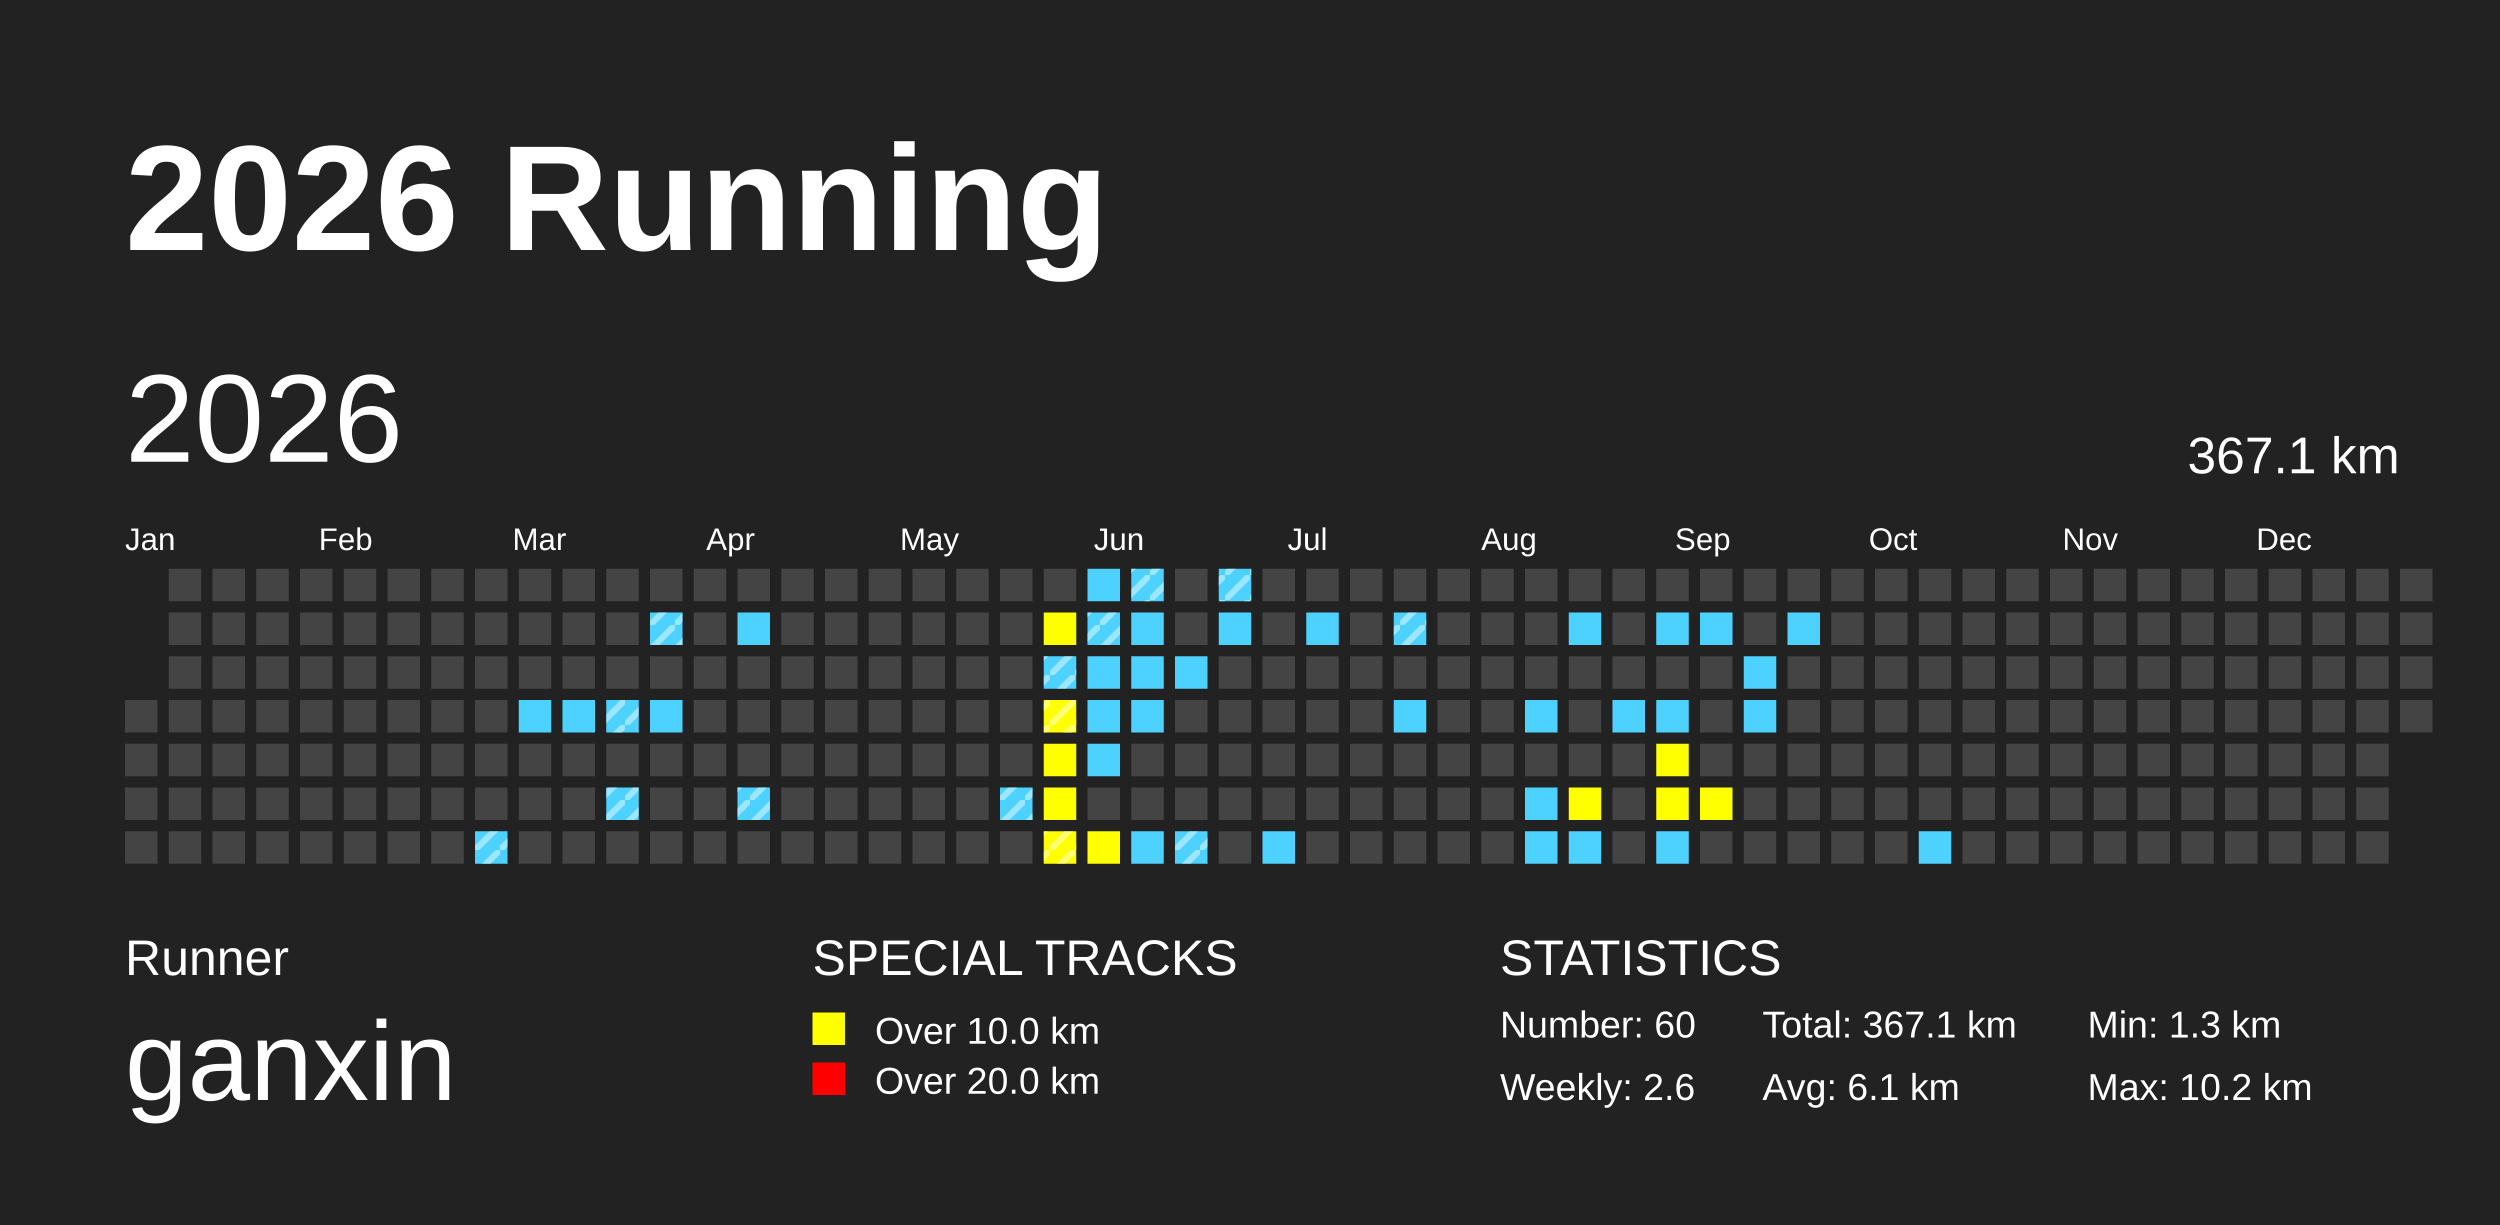
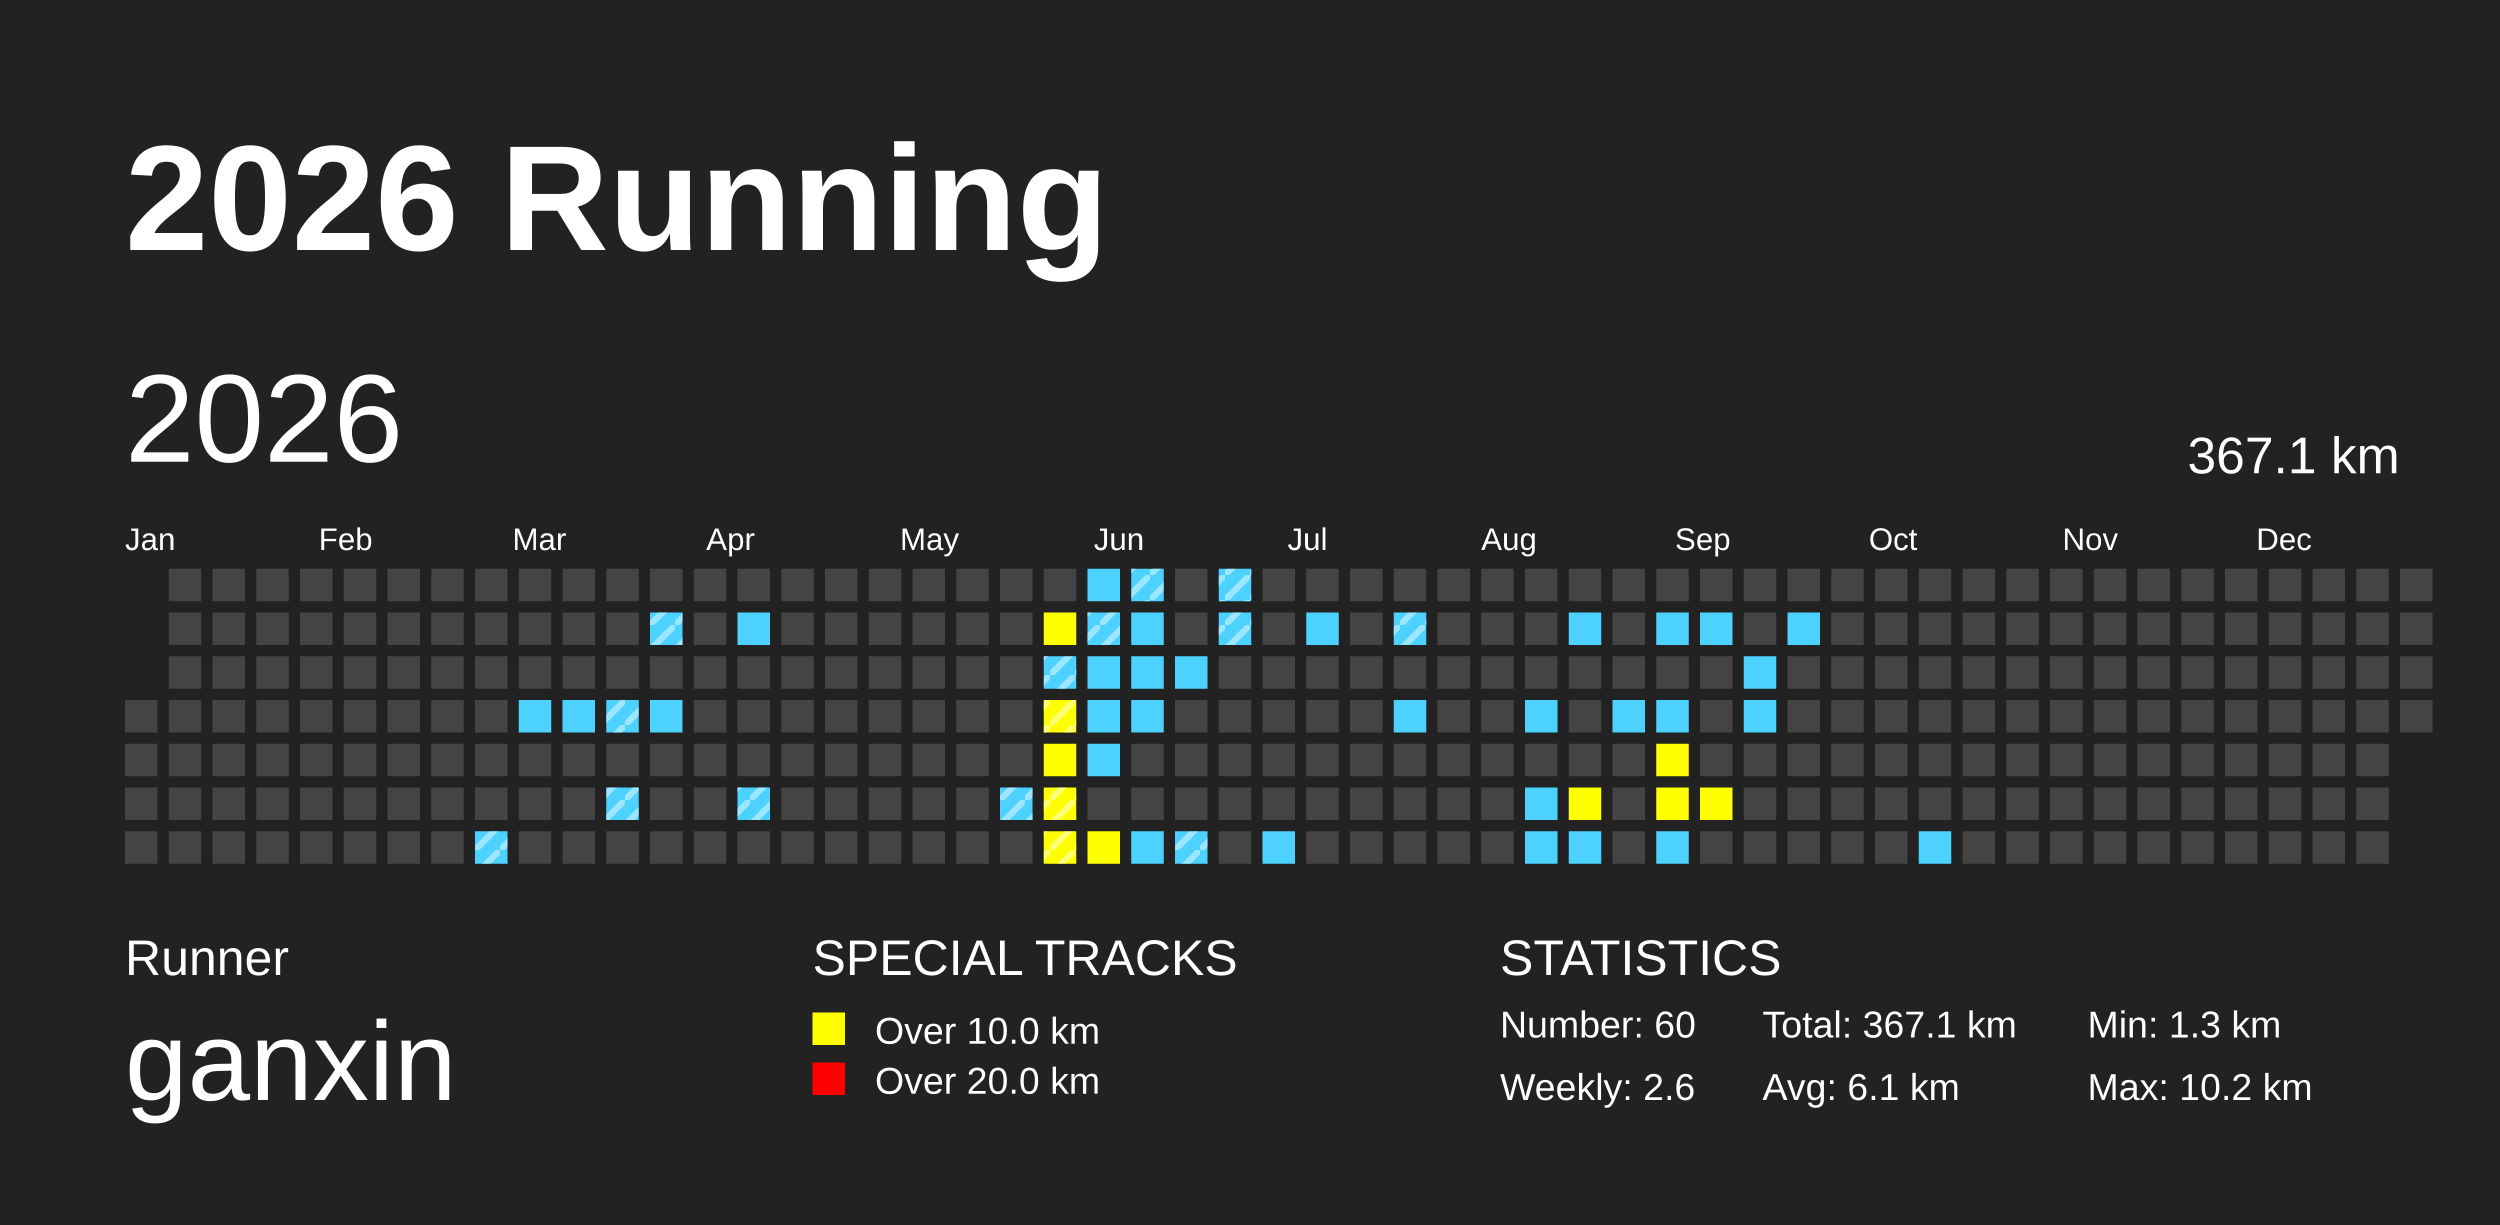
<svg xmlns="http://www.w3.org/2000/svg" baseProfile="full" height="98mm" version="1.1" viewBox="0,0,200,98" width="200mm">
  <defs>
    <pattern height="2" id="indoor-stripe" patternUnits="userSpaceOnUse" width="2">
      <line stroke="white" stroke-opacity="0.45" stroke-width="0.5" x1="0" x2="2" y1="2" y2="0" />
    </pattern>
  </defs>
  <rect fill="#222222" height="98" width="200" x="0" y="0" />
  <text fill="#FFFFFF" style="font-size:12px; font-family:Arial; font-weight:bold;" x="10" y="20">2026 Running</text>
  <text fill="#FFFFFF" style="font-size:4px; font-family:Arial" x="10" y="78">Runner</text>
  <text fill="#FFFFFF" style="font-size:9px; font-family:Arial" x="10" y="88">ganxin</text>
  <text fill="#FFFFFF" style="font-size:4px; font-family:Arial" x="65" y="78">SPECIAL TRACKS</text>
  <rect fill="yellow" height="2.6" width="2.6" x="65" y="81" />
  <text fill="#FFFFFF" style="font-size:3px; font-family:Arial" x="70" y="83.5">Over 10.0 km</text>
  <rect fill="red" height="2.6" width="2.6" x="65" y="85" />
  <text fill="#FFFFFF" style="font-size:3px; font-family:Arial" x="70" y="87.5">Over 20.0 km</text>
  <text fill="#FFFFFF" style="font-size:4px; font-family:Arial" x="120" y="78">STATISTICS</text>
  <text fill="#FFFFFF" style="font-size:3px; font-family:Arial" x="120" y="83">Number: 60</text>
  <text fill="#FFFFFF" style="font-size:3px; font-family:Arial" x="120" y="88">Weekly: 2.6</text>
  <text fill="#FFFFFF" style="font-size:3px; font-family:Arial" x="141" y="83">Total: 367.1 km</text>
  <text fill="#FFFFFF" style="font-size:3px; font-family:Arial" x="141" y="88">Avg: 6.1 km</text>
  <text fill="#FFFFFF" style="font-size:3px; font-family:Arial" x="167" y="83">Min: 1.3 km</text>
  <text fill="#FFFFFF" style="font-size:3px; font-family:Arial" x="167" y="88">Max: 10.2 km</text>
  <text dominant-baseline="hanging" fill="#FFFFFF" style="font-size:10.0px; font-family:Arial;" x="10" y="30">2026</text>
  <text dominant-baseline="hanging" fill="#FFFFFF" style="font-size:4.125px; font-family:Arial;" x="175" y="35">367.1 km</text>
  <text fill="#FFFFFF" style="font-size:2.5px; font-family:Arial" x="10.0" y="44">Jan</text>
  <text fill="#FFFFFF" style="font-size:2.5px; font-family:Arial" x="25.5" y="44">Feb</text>
  <text fill="#FFFFFF" style="font-size:2.5px; font-family:Arial" x="41.0" y="44">Mar</text>
  <text fill="#FFFFFF" style="font-size:2.5px; font-family:Arial" x="56.5" y="44">Apr</text>
  <text fill="#FFFFFF" style="font-size:2.5px; font-family:Arial" x="72.0" y="44">May</text>
  <text fill="#FFFFFF" style="font-size:2.5px; font-family:Arial" x="87.5" y="44">Jun</text>
  <text fill="#FFFFFF" style="font-size:2.5px; font-family:Arial" x="103.0" y="44">Jul</text>
  <text fill="#FFFFFF" style="font-size:2.5px; font-family:Arial" x="118.5" y="44">Aug</text>
  <text fill="#FFFFFF" style="font-size:2.5px; font-family:Arial" x="134.0" y="44">Sep</text>
  <text fill="#FFFFFF" style="font-size:2.5px; font-family:Arial" x="149.5" y="44">Oct</text>
  <text fill="#FFFFFF" style="font-size:2.5px; font-family:Arial" x="165.0" y="44">Nov</text>
  <text fill="#FFFFFF" style="font-size:2.5px; font-family:Arial" x="180.5" y="44">Dec</text>
  <rect fill="#444444" height="2.6" width="2.6" x="10.0" y="56.0" />
  <rect fill="#444444" height="2.6" width="2.6" x="10.0" y="59.5" />
  <rect fill="#444444" height="2.6" width="2.6" x="10.0" y="63.0" />
  <rect fill="#444444" height="2.6" width="2.6" x="10.0" y="66.5" />
  <rect fill="#444444" height="2.6" width="2.6" x="13.5" y="45.5" />
  <rect fill="#444444" height="2.6" width="2.6" x="13.5" y="49.0" />
  <rect fill="#444444" height="2.6" width="2.6" x="13.5" y="52.5" />
  <rect fill="#444444" height="2.6" width="2.6" x="13.5" y="56.0" />
  <rect fill="#444444" height="2.6" width="2.6" x="13.5" y="59.5" />
  <rect fill="#444444" height="2.6" width="2.6" x="13.5" y="63.0" />
  <rect fill="#444444" height="2.6" width="2.6" x="13.5" y="66.5" />
  <rect fill="#444444" height="2.6" width="2.6" x="17.0" y="45.5" />
  <rect fill="#444444" height="2.6" width="2.6" x="17.0" y="49.0" />
  <rect fill="#444444" height="2.6" width="2.6" x="17.0" y="52.5" />
  <rect fill="#444444" height="2.6" width="2.6" x="17.0" y="56.0" />
  <rect fill="#444444" height="2.6" width="2.6" x="17.0" y="59.5" />
  <rect fill="#444444" height="2.6" width="2.6" x="17.0" y="63.0" />
  <rect fill="#444444" height="2.6" width="2.6" x="17.0" y="66.5" />
  <rect fill="#444444" height="2.6" width="2.6" x="20.5" y="45.5" />
  <rect fill="#444444" height="2.6" width="2.6" x="20.5" y="49.0" />
  <rect fill="#444444" height="2.6" width="2.6" x="20.5" y="52.5" />
  <rect fill="#444444" height="2.6" width="2.6" x="20.5" y="56.0" />
  <rect fill="#444444" height="2.6" width="2.6" x="20.5" y="59.5" />
  <rect fill="#444444" height="2.6" width="2.6" x="20.5" y="63.0" />
  <rect fill="#444444" height="2.6" width="2.6" x="20.5" y="66.5" />
  <rect fill="#444444" height="2.6" width="2.6" x="24.0" y="45.5" />
  <rect fill="#444444" height="2.6" width="2.6" x="24.0" y="49.0" />
  <rect fill="#444444" height="2.6" width="2.6" x="24.0" y="52.5" />
  <rect fill="#444444" height="2.6" width="2.6" x="24.0" y="56.0" />
  <rect fill="#444444" height="2.6" width="2.6" x="24.0" y="59.5" />
  <rect fill="#444444" height="2.6" width="2.6" x="24.0" y="63.0" />
  <rect fill="#444444" height="2.6" width="2.6" x="24.0" y="66.5" />
  <rect fill="#444444" height="2.6" width="2.6" x="27.5" y="45.5" />
  <rect fill="#444444" height="2.6" width="2.6" x="27.5" y="49.0" />
  <rect fill="#444444" height="2.6" width="2.6" x="27.5" y="52.5" />
  <rect fill="#444444" height="2.6" width="2.6" x="27.5" y="56.0" />
  <rect fill="#444444" height="2.6" width="2.6" x="27.5" y="59.5" />
  <rect fill="#444444" height="2.6" width="2.6" x="27.5" y="63.0" />
  <rect fill="#444444" height="2.6" width="2.6" x="27.5" y="66.5" />
  <rect fill="#444444" height="2.6" width="2.6" x="31.0" y="45.5" />
  <rect fill="#444444" height="2.6" width="2.6" x="31.0" y="49.0" />
  <rect fill="#444444" height="2.6" width="2.6" x="31.0" y="52.5" />
  <rect fill="#444444" height="2.6" width="2.6" x="31.0" y="56.0" />
  <rect fill="#444444" height="2.6" width="2.6" x="31.0" y="59.5" />
  <rect fill="#444444" height="2.6" width="2.6" x="31.0" y="63.0" />
  <rect fill="#444444" height="2.6" width="2.6" x="31.0" y="66.5" />
  <rect fill="#444444" height="2.6" width="2.6" x="34.5" y="45.5" />
  <rect fill="#444444" height="2.6" width="2.6" x="34.5" y="49.0" />
  <rect fill="#444444" height="2.6" width="2.6" x="34.5" y="52.5" />
  <rect fill="#444444" height="2.6" width="2.6" x="34.5" y="56.0" />
  <rect fill="#444444" height="2.6" width="2.6" x="34.5" y="59.5" />
  <rect fill="#444444" height="2.6" width="2.6" x="34.5" y="63.0" />
  <rect fill="#444444" height="2.6" width="2.6" x="34.5" y="66.5" />
  <rect fill="#444444" height="2.6" width="2.6" x="38.0" y="45.5" />
  <rect fill="#444444" height="2.6" width="2.6" x="38.0" y="49.0" />
  <rect fill="#444444" height="2.6" width="2.6" x="38.0" y="52.5" />
  <rect fill="#444444" height="2.6" width="2.6" x="38.0" y="56.0" />
  <rect fill="#444444" height="2.6" width="2.6" x="38.0" y="59.5" />
  <rect fill="#444444" height="2.6" width="2.6" x="38.0" y="63.0" />
  <rect fill="#4DD2FF" height="2.6" width="2.6" x="38.0" y="66.5" />
  <rect fill="url(#indoor-stripe)" height="2.6" style="pointer-events: none;" width="2.6" x="38.0" y="66.5" />
  <rect fill="#444444" height="2.6" width="2.6" x="41.5" y="45.5" />
  <rect fill="#444444" height="2.6" width="2.6" x="41.5" y="49.0" />
  <rect fill="#444444" height="2.6" width="2.6" x="41.5" y="52.5" />
  <rect fill="#4DD2FF" height="2.6" width="2.6" x="41.5" y="56.0" />
  <rect fill="#444444" height="2.6" width="2.6" x="41.5" y="59.5" />
  <rect fill="#444444" height="2.6" width="2.6" x="41.5" y="63.0" />
  <rect fill="#444444" height="2.6" width="2.6" x="41.5" y="66.5" />
  <rect fill="#444444" height="2.6" width="2.6" x="45.0" y="45.5" />
  <rect fill="#444444" height="2.6" width="2.6" x="45.0" y="49.0" />
  <rect fill="#444444" height="2.6" width="2.6" x="45.0" y="52.5" />
  <rect fill="#4DD2FF" height="2.6" width="2.6" x="45.0" y="56.0" />
  <rect fill="#444444" height="2.6" width="2.6" x="45.0" y="59.5" />
  <rect fill="#444444" height="2.6" width="2.6" x="45.0" y="63.0" />
  <rect fill="#444444" height="2.6" width="2.6" x="45.0" y="66.5" />
  <rect fill="#444444" height="2.6" width="2.6" x="48.5" y="45.5" />
  <rect fill="#444444" height="2.6" width="2.6" x="48.5" y="49.0" />
  <rect fill="#444444" height="2.6" width="2.6" x="48.5" y="52.5" />
  <rect fill="#4DD2FF" height="2.6" width="2.6" x="48.5" y="56.0" />
  <rect fill="url(#indoor-stripe)" height="2.6" style="pointer-events: none;" width="2.6" x="48.5" y="56.0" />
  <rect fill="#444444" height="2.6" width="2.6" x="48.5" y="59.5" />
  <rect fill="#4DD2FF" height="2.6" width="2.6" x="48.5" y="63.0" />
  <rect fill="url(#indoor-stripe)" height="2.6" style="pointer-events: none;" width="2.6" x="48.5" y="63.0" />
  <rect fill="#444444" height="2.6" width="2.6" x="48.5" y="66.5" />
  <rect fill="#444444" height="2.6" width="2.6" x="52.0" y="45.5" />
  <rect fill="#4DD2FF" height="2.6" width="2.6" x="52.0" y="49.0" />
  <rect fill="url(#indoor-stripe)" height="2.6" style="pointer-events: none;" width="2.6" x="52.0" y="49.0" />
  <rect fill="#444444" height="2.6" width="2.6" x="52.0" y="52.5" />
  <rect fill="#4DD2FF" height="2.6" width="2.6" x="52.0" y="56.0" />
  <rect fill="#444444" height="2.6" width="2.6" x="52.0" y="59.5" />
  <rect fill="#444444" height="2.6" width="2.6" x="52.0" y="63.0" />
  <rect fill="#444444" height="2.6" width="2.6" x="52.0" y="66.5" />
  <rect fill="#444444" height="2.6" width="2.6" x="55.5" y="45.5" />
  <rect fill="#444444" height="2.6" width="2.6" x="55.5" y="49.0" />
  <rect fill="#444444" height="2.6" width="2.6" x="55.5" y="52.5" />
  <rect fill="#444444" height="2.6" width="2.6" x="55.5" y="56.0" />
  <rect fill="#444444" height="2.6" width="2.6" x="55.5" y="59.5" />
  <rect fill="#444444" height="2.6" width="2.6" x="55.5" y="63.0" />
  <rect fill="#444444" height="2.6" width="2.6" x="55.5" y="66.5" />
  <rect fill="#444444" height="2.6" width="2.6" x="59.0" y="45.5" />
  <rect fill="#4DD2FF" height="2.6" width="2.6" x="59.0" y="49.0" />
  <rect fill="#444444" height="2.6" width="2.6" x="59.0" y="52.5" />
  <rect fill="#444444" height="2.6" width="2.6" x="59.0" y="56.0" />
  <rect fill="#444444" height="2.6" width="2.6" x="59.0" y="59.5" />
  <rect fill="#4DD2FF" height="2.6" width="2.6" x="59.0" y="63.0" />
  <rect fill="url(#indoor-stripe)" height="2.6" style="pointer-events: none;" width="2.6" x="59.0" y="63.0" />
  <rect fill="#444444" height="2.6" width="2.6" x="59.0" y="66.5" />
  <rect fill="#444444" height="2.6" width="2.6" x="62.5" y="45.5" />
  <rect fill="#444444" height="2.6" width="2.6" x="62.5" y="49.0" />
  <rect fill="#444444" height="2.6" width="2.6" x="62.5" y="52.5" />
  <rect fill="#444444" height="2.6" width="2.6" x="62.5" y="56.0" />
  <rect fill="#444444" height="2.6" width="2.6" x="62.5" y="59.5" />
  <rect fill="#444444" height="2.6" width="2.6" x="62.5" y="63.0" />
  <rect fill="#444444" height="2.6" width="2.6" x="62.5" y="66.5" />
  <rect fill="#444444" height="2.6" width="2.6" x="66.0" y="45.5" />
  <rect fill="#444444" height="2.6" width="2.6" x="66.0" y="49.0" />
  <rect fill="#444444" height="2.6" width="2.6" x="66.0" y="52.5" />
  <rect fill="#444444" height="2.6" width="2.6" x="66.0" y="56.0" />
  <rect fill="#444444" height="2.6" width="2.6" x="66.0" y="59.5" />
  <rect fill="#444444" height="2.6" width="2.6" x="66.0" y="63.0" />
  <rect fill="#444444" height="2.6" width="2.6" x="66.0" y="66.5" />
  <rect fill="#444444" height="2.6" width="2.6" x="69.5" y="45.5" />
  <rect fill="#444444" height="2.6" width="2.6" x="69.5" y="49.0" />
  <rect fill="#444444" height="2.6" width="2.6" x="69.5" y="52.5" />
  <rect fill="#444444" height="2.6" width="2.6" x="69.5" y="56.0" />
  <rect fill="#444444" height="2.6" width="2.6" x="69.5" y="59.5" />
  <rect fill="#444444" height="2.6" width="2.6" x="69.5" y="63.0" />
  <rect fill="#444444" height="2.6" width="2.6" x="69.5" y="66.5" />
  <rect fill="#444444" height="2.6" width="2.6" x="73.0" y="45.5" />
  <rect fill="#444444" height="2.6" width="2.6" x="73.0" y="49.0" />
  <rect fill="#444444" height="2.6" width="2.6" x="73.0" y="52.5" />
  <rect fill="#444444" height="2.6" width="2.6" x="73.0" y="56.0" />
  <rect fill="#444444" height="2.6" width="2.6" x="73.0" y="59.5" />
  <rect fill="#444444" height="2.6" width="2.6" x="73.0" y="63.0" />
  <rect fill="#444444" height="2.6" width="2.6" x="73.0" y="66.5" />
  <rect fill="#444444" height="2.6" width="2.6" x="76.5" y="45.5" />
  <rect fill="#444444" height="2.6" width="2.6" x="76.5" y="49.0" />
  <rect fill="#444444" height="2.6" width="2.6" x="76.5" y="52.5" />
  <rect fill="#444444" height="2.6" width="2.6" x="76.5" y="56.0" />
  <rect fill="#444444" height="2.6" width="2.6" x="76.5" y="59.5" />
  <rect fill="#444444" height="2.6" width="2.6" x="76.5" y="63.0" />
  <rect fill="#444444" height="2.6" width="2.6" x="76.5" y="66.5" />
  <rect fill="#444444" height="2.6" width="2.6" x="80.0" y="45.5" />
  <rect fill="#444444" height="2.6" width="2.6" x="80.0" y="49.0" />
  <rect fill="#444444" height="2.6" width="2.6" x="80.0" y="52.5" />
  <rect fill="#444444" height="2.6" width="2.6" x="80.0" y="56.0" />
  <rect fill="#444444" height="2.6" width="2.6" x="80.0" y="59.5" />
  <rect fill="#4DD2FF" height="2.6" width="2.6" x="80.0" y="63.0" />
  <rect fill="url(#indoor-stripe)" height="2.6" style="pointer-events: none;" width="2.6" x="80.0" y="63.0" />
  <rect fill="#444444" height="2.6" width="2.6" x="80.0" y="66.5" />
  <rect fill="#444444" height="2.6" width="2.6" x="83.5" y="45.5" />
  <rect fill="yellow" height="2.6" width="2.6" x="83.5" y="49.0" />
  <rect fill="#4DD2FF" height="2.6" width="2.6" x="83.5" y="52.5" />
  <rect fill="url(#indoor-stripe)" height="2.6" style="pointer-events: none;" width="2.6" x="83.5" y="52.5" />
  <rect fill="yellow" height="2.6" width="2.6" x="83.5" y="56.0" />
  <rect fill="url(#indoor-stripe)" height="2.6" style="pointer-events: none;" width="2.6" x="83.5" y="56.0" />
  <rect fill="yellow" height="2.6" width="2.6" x="83.5" y="59.5" />
  <rect fill="yellow" height="2.6" width="2.6" x="83.5" y="63.0" />
+   <rect fill="url(#indoor-stripe)" height="2.6" style="pointer-events: none;" width="2.6" x="83.5" y="63.0" />
  <rect fill="yellow" height="2.6" width="2.6" x="83.5" y="66.5" />
  <rect fill="url(#indoor-stripe)" height="2.6" style="pointer-events: none;" width="2.6" x="83.5" y="66.5" />
  <rect fill="#4DD2FF" height="2.6" width="2.6" x="87.0" y="45.5" />
  <rect fill="#4DD2FF" height="2.6" width="2.6" x="87.0" y="49.0" />
  <rect fill="url(#indoor-stripe)" height="2.6" style="pointer-events: none;" width="2.6" x="87.0" y="49.0" />
  <rect fill="#4DD2FF" height="2.6" width="2.6" x="87.0" y="52.5" />
  <rect fill="#4DD2FF" height="2.6" width="2.6" x="87.0" y="56.0" />
  <rect fill="#4DD2FF" height="2.6" width="2.6" x="87.0" y="59.5" />
  <rect fill="#444444" height="2.6" width="2.6" x="87.0" y="63.0" />
  <rect fill="yellow" height="2.6" width="2.6" x="87.0" y="66.5" />
  <rect fill="#4DD2FF" height="2.6" width="2.6" x="90.5" y="45.5" />
  <rect fill="url(#indoor-stripe)" height="2.6" style="pointer-events: none;" width="2.6" x="90.5" y="45.5" />
  <rect fill="#4DD2FF" height="2.6" width="2.6" x="90.5" y="49.0" />
  <rect fill="#4DD2FF" height="2.6" width="2.6" x="90.5" y="52.5" />
  <rect fill="#4DD2FF" height="2.6" width="2.6" x="90.5" y="56.0" />
  <rect fill="#444444" height="2.6" width="2.6" x="90.5" y="59.5" />
  <rect fill="#444444" height="2.6" width="2.6" x="90.5" y="63.0" />
  <rect fill="#4DD2FF" height="2.6" width="2.6" x="90.5" y="66.5" />
  <rect fill="#444444" height="2.6" width="2.6" x="94.0" y="45.5" />
  <rect fill="#444444" height="2.6" width="2.6" x="94.0" y="49.0" />
  <rect fill="#4DD2FF" height="2.6" width="2.6" x="94.0" y="52.5" />
  <rect fill="#444444" height="2.6" width="2.6" x="94.0" y="56.0" />
  <rect fill="#444444" height="2.6" width="2.6" x="94.0" y="59.5" />
  <rect fill="#444444" height="2.6" width="2.6" x="94.0" y="63.0" />
  <rect fill="#4DD2FF" height="2.6" width="2.6" x="94.0" y="66.5" />
  <rect fill="url(#indoor-stripe)" height="2.6" style="pointer-events: none;" width="2.6" x="94.0" y="66.5" />
  <rect fill="#4DD2FF" height="2.6" width="2.6" x="97.5" y="45.5" />
  <rect fill="url(#indoor-stripe)" height="2.6" style="pointer-events: none;" width="2.6" x="97.5" y="45.5" />
  <rect fill="#4DD2FF" height="2.6" width="2.6" x="97.5" y="49.0" />
+   <rect fill="url(#indoor-stripe)" height="2.6" style="pointer-events: none;" width="2.6" x="97.5" y="49.0" />
  <rect fill="#444444" height="2.6" width="2.6" x="97.5" y="52.5" />
  <rect fill="#444444" height="2.6" width="2.6" x="97.5" y="56.0" />
  <rect fill="#444444" height="2.6" width="2.6" x="97.5" y="59.5" />
  <rect fill="#444444" height="2.6" width="2.6" x="97.5" y="63.0" />
  <rect fill="#444444" height="2.6" width="2.6" x="97.5" y="66.5" />
  <rect fill="#444444" height="2.6" width="2.6" x="101.0" y="45.5" />
  <rect fill="#444444" height="2.6" width="2.6" x="101.0" y="49.0" />
  <rect fill="#444444" height="2.6" width="2.6" x="101.0" y="52.5" />
  <rect fill="#444444" height="2.6" width="2.6" x="101.0" y="56.0" />
  <rect fill="#444444" height="2.6" width="2.6" x="101.0" y="59.5" />
  <rect fill="#444444" height="2.6" width="2.6" x="101.0" y="63.0" />
  <rect fill="#4DD2FF" height="2.6" width="2.6" x="101.0" y="66.5" />
  <rect fill="#444444" height="2.6" width="2.6" x="104.5" y="45.5" />
  <rect fill="#4DD2FF" height="2.6" width="2.6" x="104.5" y="49.0" />
  <rect fill="#444444" height="2.6" width="2.6" x="104.5" y="52.5" />
  <rect fill="#444444" height="2.6" width="2.6" x="104.5" y="56.0" />
  <rect fill="#444444" height="2.6" width="2.6" x="104.5" y="59.5" />
  <rect fill="#444444" height="2.6" width="2.6" x="104.5" y="63.0" />
  <rect fill="#444444" height="2.6" width="2.6" x="104.5" y="66.5" />
  <rect fill="#444444" height="2.6" width="2.6" x="108.0" y="45.5" />
  <rect fill="#444444" height="2.6" width="2.6" x="108.0" y="49.0" />
  <rect fill="#444444" height="2.6" width="2.6" x="108.0" y="52.5" />
  <rect fill="#444444" height="2.6" width="2.6" x="108.0" y="56.0" />
  <rect fill="#444444" height="2.6" width="2.6" x="108.0" y="59.5" />
  <rect fill="#444444" height="2.6" width="2.6" x="108.0" y="63.0" />
  <rect fill="#444444" height="2.6" width="2.6" x="108.0" y="66.5" />
  <rect fill="#444444" height="2.6" width="2.6" x="111.5" y="45.5" />
  <rect fill="#4DD2FF" height="2.6" width="2.6" x="111.5" y="49.0" />
  <rect fill="url(#indoor-stripe)" height="2.6" style="pointer-events: none;" width="2.6" x="111.5" y="49.0" />
  <rect fill="#444444" height="2.6" width="2.6" x="111.5" y="52.5" />
  <rect fill="#4DD2FF" height="2.6" width="2.6" x="111.5" y="56.0" />
  <rect fill="#444444" height="2.6" width="2.6" x="111.5" y="59.5" />
  <rect fill="#444444" height="2.6" width="2.6" x="111.5" y="63.0" />
  <rect fill="#444444" height="2.6" width="2.6" x="111.5" y="66.5" />
  <rect fill="#444444" height="2.6" width="2.6" x="115.0" y="45.5" />
  <rect fill="#444444" height="2.6" width="2.6" x="115.0" y="49.0" />
  <rect fill="#444444" height="2.6" width="2.6" x="115.0" y="52.5" />
  <rect fill="#444444" height="2.6" width="2.6" x="115.0" y="56.0" />
  <rect fill="#444444" height="2.6" width="2.6" x="115.0" y="59.5" />
  <rect fill="#444444" height="2.6" width="2.6" x="115.0" y="63.0" />
  <rect fill="#444444" height="2.6" width="2.6" x="115.0" y="66.5" />
  <rect fill="#444444" height="2.6" width="2.6" x="118.5" y="45.5" />
  <rect fill="#444444" height="2.6" width="2.6" x="118.5" y="49.0" />
  <rect fill="#444444" height="2.6" width="2.6" x="118.5" y="52.5" />
  <rect fill="#444444" height="2.6" width="2.6" x="118.5" y="56.0" />
  <rect fill="#444444" height="2.6" width="2.6" x="118.5" y="59.5" />
  <rect fill="#444444" height="2.6" width="2.6" x="118.5" y="63.0" />
  <rect fill="#444444" height="2.6" width="2.6" x="118.5" y="66.5" />
  <rect fill="#444444" height="2.6" width="2.6" x="122.0" y="45.5" />
  <rect fill="#444444" height="2.6" width="2.6" x="122.0" y="49.0" />
  <rect fill="#444444" height="2.6" width="2.6" x="122.0" y="52.5" />
  <rect fill="#4DD2FF" height="2.6" width="2.6" x="122.0" y="56.0" />
  <rect fill="#444444" height="2.6" width="2.6" x="122.0" y="59.5" />
  <rect fill="#4DD2FF" height="2.6" width="2.6" x="122.0" y="63.0" />
  <rect fill="#4DD2FF" height="2.6" width="2.6" x="122.0" y="66.5" />
  <rect fill="#444444" height="2.6" width="2.6" x="125.5" y="45.5" />
  <rect fill="#4DD2FF" height="2.6" width="2.6" x="125.5" y="49.0" />
  <rect fill="#444444" height="2.6" width="2.6" x="125.5" y="52.5" />
  <rect fill="#444444" height="2.6" width="2.6" x="125.5" y="56.0" />
  <rect fill="#444444" height="2.6" width="2.6" x="125.5" y="59.5" />
  <rect fill="yellow" height="2.6" width="2.6" x="125.5" y="63.0" />
  <rect fill="#4DD2FF" height="2.6" width="2.6" x="125.5" y="66.5" />
  <rect fill="#444444" height="2.6" width="2.6" x="129.0" y="45.5" />
  <rect fill="#444444" height="2.6" width="2.6" x="129.0" y="49.0" />
  <rect fill="#444444" height="2.6" width="2.6" x="129.0" y="52.5" />
  <rect fill="#4DD2FF" height="2.6" width="2.6" x="129.0" y="56.0" />
  <rect fill="#444444" height="2.6" width="2.6" x="129.0" y="59.5" />
  <rect fill="#444444" height="2.6" width="2.6" x="129.0" y="63.0" />
  <rect fill="#444444" height="2.6" width="2.6" x="129.0" y="66.5" />
  <rect fill="#444444" height="2.6" width="2.6" x="132.5" y="45.5" />
  <rect fill="#4DD2FF" height="2.6" width="2.6" x="132.5" y="49.0" />
  <rect fill="#444444" height="2.6" width="2.6" x="132.5" y="52.5" />
  <rect fill="#4DD2FF" height="2.6" width="2.6" x="132.5" y="56.0" />
  <rect fill="yellow" height="2.6" width="2.6" x="132.5" y="59.5" />
  <rect fill="yellow" height="2.6" width="2.6" x="132.5" y="63.0" />
  <rect fill="#4DD2FF" height="2.6" width="2.6" x="132.5" y="66.5" />
  <rect fill="#444444" height="2.6" width="2.6" x="136.0" y="45.5" />
  <rect fill="#4DD2FF" height="2.6" width="2.6" x="136.0" y="49.0" />
  <rect fill="#444444" height="2.6" width="2.6" x="136.0" y="52.5" />
  <rect fill="#444444" height="2.6" width="2.6" x="136.0" y="56.0" />
  <rect fill="#444444" height="2.6" width="2.6" x="136.0" y="59.5" />
  <rect fill="yellow" height="2.6" width="2.6" x="136.0" y="63.0" />
  <rect fill="#444444" height="2.6" width="2.6" x="136.0" y="66.5" />
  <rect fill="#444444" height="2.6" width="2.6" x="139.5" y="45.5" />
  <rect fill="#444444" height="2.6" width="2.6" x="139.5" y="49.0" />
  <rect fill="#4DD2FF" height="2.6" width="2.6" x="139.5" y="52.5" />
  <rect fill="#4DD2FF" height="2.6" width="2.6" x="139.5" y="56.0" />
  <rect fill="#444444" height="2.6" width="2.6" x="139.5" y="59.5" />
  <rect fill="#444444" height="2.6" width="2.6" x="139.5" y="63.0" />
  <rect fill="#444444" height="2.6" width="2.6" x="139.5" y="66.5" />
  <rect fill="#444444" height="2.6" width="2.6" x="143.0" y="45.5" />
  <rect fill="#4DD2FF" height="2.6" width="2.6" x="143.0" y="49.0" />
  <rect fill="#444444" height="2.6" width="2.6" x="143.0" y="52.5" />
  <rect fill="#444444" height="2.6" width="2.6" x="143.0" y="56.0" />
  <rect fill="#444444" height="2.6" width="2.6" x="143.0" y="59.5" />
  <rect fill="#444444" height="2.6" width="2.6" x="143.0" y="63.0" />
  <rect fill="#444444" height="2.6" width="2.6" x="143.0" y="66.5" />
  <rect fill="#444444" height="2.6" width="2.6" x="146.5" y="45.5" />
  <rect fill="#444444" height="2.6" width="2.6" x="146.5" y="49.0" />
  <rect fill="#444444" height="2.6" width="2.6" x="146.5" y="52.5" />
  <rect fill="#444444" height="2.6" width="2.6" x="146.5" y="56.0" />
  <rect fill="#444444" height="2.6" width="2.6" x="146.5" y="59.5" />
  <rect fill="#444444" height="2.6" width="2.6" x="146.5" y="63.0" />
  <rect fill="#444444" height="2.6" width="2.6" x="146.5" y="66.5" />
  <rect fill="#444444" height="2.6" width="2.6" x="150.0" y="45.5" />
  <rect fill="#444444" height="2.6" width="2.6" x="150.0" y="49.0" />
  <rect fill="#444444" height="2.6" width="2.6" x="150.0" y="52.5" />
  <rect fill="#444444" height="2.6" width="2.6" x="150.0" y="56.0" />
  <rect fill="#444444" height="2.6" width="2.6" x="150.0" y="59.5" />
  <rect fill="#444444" height="2.6" width="2.6" x="150.0" y="63.0" />
  <rect fill="#444444" height="2.6" width="2.6" x="150.0" y="66.5" />
  <rect fill="#444444" height="2.6" width="2.6" x="153.5" y="45.5" />
  <rect fill="#444444" height="2.6" width="2.6" x="153.5" y="49.0" />
  <rect fill="#444444" height="2.6" width="2.6" x="153.5" y="52.5" />
  <rect fill="#444444" height="2.6" width="2.6" x="153.5" y="56.0" />
  <rect fill="#444444" height="2.6" width="2.6" x="153.5" y="59.5" />
  <rect fill="#444444" height="2.6" width="2.6" x="153.5" y="63.0" />
  <rect fill="#4DD2FF" height="2.6" width="2.6" x="153.5" y="66.5" />
  <rect fill="#444444" height="2.6" width="2.6" x="157.0" y="45.5" />
  <rect fill="#444444" height="2.6" width="2.6" x="157.0" y="49.0" />
  <rect fill="#444444" height="2.6" width="2.6" x="157.0" y="52.5" />
  <rect fill="#444444" height="2.6" width="2.6" x="157.0" y="56.0" />
  <rect fill="#444444" height="2.6" width="2.6" x="157.0" y="59.5" />
  <rect fill="#444444" height="2.6" width="2.6" x="157.0" y="63.0" />
  <rect fill="#444444" height="2.6" width="2.6" x="157.0" y="66.5" />
  <rect fill="#444444" height="2.6" width="2.6" x="160.5" y="45.5" />
  <rect fill="#444444" height="2.6" width="2.6" x="160.5" y="49.0" />
  <rect fill="#444444" height="2.6" width="2.6" x="160.5" y="52.5" />
  <rect fill="#444444" height="2.6" width="2.6" x="160.5" y="56.0" />
  <rect fill="#444444" height="2.6" width="2.6" x="160.5" y="59.5" />
  <rect fill="#444444" height="2.6" width="2.6" x="160.5" y="63.0" />
  <rect fill="#444444" height="2.6" width="2.6" x="160.5" y="66.5" />
  <rect fill="#444444" height="2.6" width="2.6" x="164.0" y="45.5" />
  <rect fill="#444444" height="2.6" width="2.6" x="164.0" y="49.0" />
  <rect fill="#444444" height="2.6" width="2.6" x="164.0" y="52.5" />
  <rect fill="#444444" height="2.6" width="2.6" x="164.0" y="56.0" />
  <rect fill="#444444" height="2.6" width="2.6" x="164.0" y="59.5" />
  <rect fill="#444444" height="2.6" width="2.6" x="164.0" y="63.0" />
  <rect fill="#444444" height="2.6" width="2.6" x="164.0" y="66.5" />
  <rect fill="#444444" height="2.6" width="2.6" x="167.5" y="45.5" />
  <rect fill="#444444" height="2.6" width="2.6" x="167.5" y="49.0" />
  <rect fill="#444444" height="2.6" width="2.6" x="167.5" y="52.5" />
  <rect fill="#444444" height="2.6" width="2.6" x="167.5" y="56.0" />
  <rect fill="#444444" height="2.6" width="2.6" x="167.5" y="59.5" />
  <rect fill="#444444" height="2.6" width="2.6" x="167.5" y="63.0" />
  <rect fill="#444444" height="2.6" width="2.6" x="167.5" y="66.5" />
  <rect fill="#444444" height="2.6" width="2.6" x="171.0" y="45.5" />
  <rect fill="#444444" height="2.6" width="2.6" x="171.0" y="49.0" />
  <rect fill="#444444" height="2.6" width="2.6" x="171.0" y="52.5" />
  <rect fill="#444444" height="2.6" width="2.6" x="171.0" y="56.0" />
  <rect fill="#444444" height="2.6" width="2.6" x="171.0" y="59.5" />
  <rect fill="#444444" height="2.6" width="2.6" x="171.0" y="63.0" />
  <rect fill="#444444" height="2.6" width="2.6" x="171.0" y="66.5" />
  <rect fill="#444444" height="2.6" width="2.6" x="174.5" y="45.5" />
  <rect fill="#444444" height="2.6" width="2.6" x="174.5" y="49.0" />
  <rect fill="#444444" height="2.6" width="2.6" x="174.5" y="52.5" />
  <rect fill="#444444" height="2.6" width="2.6" x="174.5" y="56.0" />
  <rect fill="#444444" height="2.6" width="2.6" x="174.5" y="59.5" />
  <rect fill="#444444" height="2.6" width="2.6" x="174.5" y="63.0" />
  <rect fill="#444444" height="2.6" width="2.6" x="174.5" y="66.5" />
  <rect fill="#444444" height="2.6" width="2.6" x="178.0" y="45.5" />
  <rect fill="#444444" height="2.6" width="2.6" x="178.0" y="49.0" />
  <rect fill="#444444" height="2.6" width="2.6" x="178.0" y="52.5" />
  <rect fill="#444444" height="2.6" width="2.6" x="178.0" y="56.0" />
  <rect fill="#444444" height="2.6" width="2.6" x="178.0" y="59.5" />
  <rect fill="#444444" height="2.6" width="2.6" x="178.0" y="63.0" />
  <rect fill="#444444" height="2.6" width="2.6" x="178.0" y="66.5" />
  <rect fill="#444444" height="2.6" width="2.6" x="181.5" y="45.5" />
  <rect fill="#444444" height="2.6" width="2.6" x="181.5" y="49.0" />
  <rect fill="#444444" height="2.6" width="2.6" x="181.5" y="52.5" />
  <rect fill="#444444" height="2.6" width="2.6" x="181.5" y="56.0" />
  <rect fill="#444444" height="2.6" width="2.6" x="181.5" y="59.5" />
  <rect fill="#444444" height="2.6" width="2.6" x="181.5" y="63.0" />
  <rect fill="#444444" height="2.6" width="2.6" x="181.5" y="66.5" />
  <rect fill="#444444" height="2.6" width="2.6" x="185.0" y="45.5" />
  <rect fill="#444444" height="2.6" width="2.6" x="185.0" y="49.0" />
  <rect fill="#444444" height="2.6" width="2.6" x="185.0" y="52.5" />
  <rect fill="#444444" height="2.6" width="2.6" x="185.0" y="56.0" />
  <rect fill="#444444" height="2.6" width="2.6" x="185.0" y="59.5" />
  <rect fill="#444444" height="2.6" width="2.6" x="185.0" y="63.0" />
  <rect fill="#444444" height="2.6" width="2.6" x="185.0" y="66.5" />
  <rect fill="#444444" height="2.6" width="2.6" x="188.5" y="45.5" />
  <rect fill="#444444" height="2.6" width="2.6" x="188.5" y="49.0" />
  <rect fill="#444444" height="2.6" width="2.6" x="188.5" y="52.5" />
  <rect fill="#444444" height="2.6" width="2.6" x="188.5" y="56.0" />
  <rect fill="#444444" height="2.6" width="2.6" x="188.5" y="59.5" />
  <rect fill="#444444" height="2.6" width="2.6" x="188.5" y="63.0" />
  <rect fill="#444444" height="2.6" width="2.6" x="188.5" y="66.5" />
  <rect fill="#444444" height="2.6" width="2.6" x="192.0" y="45.5" />
  <rect fill="#444444" height="2.6" width="2.6" x="192.0" y="49.0" />
  <rect fill="#444444" height="2.6" width="2.6" x="192.0" y="52.5" />
  <rect fill="#444444" height="2.6" width="2.6" x="192.0" y="56.0" />
</svg>
